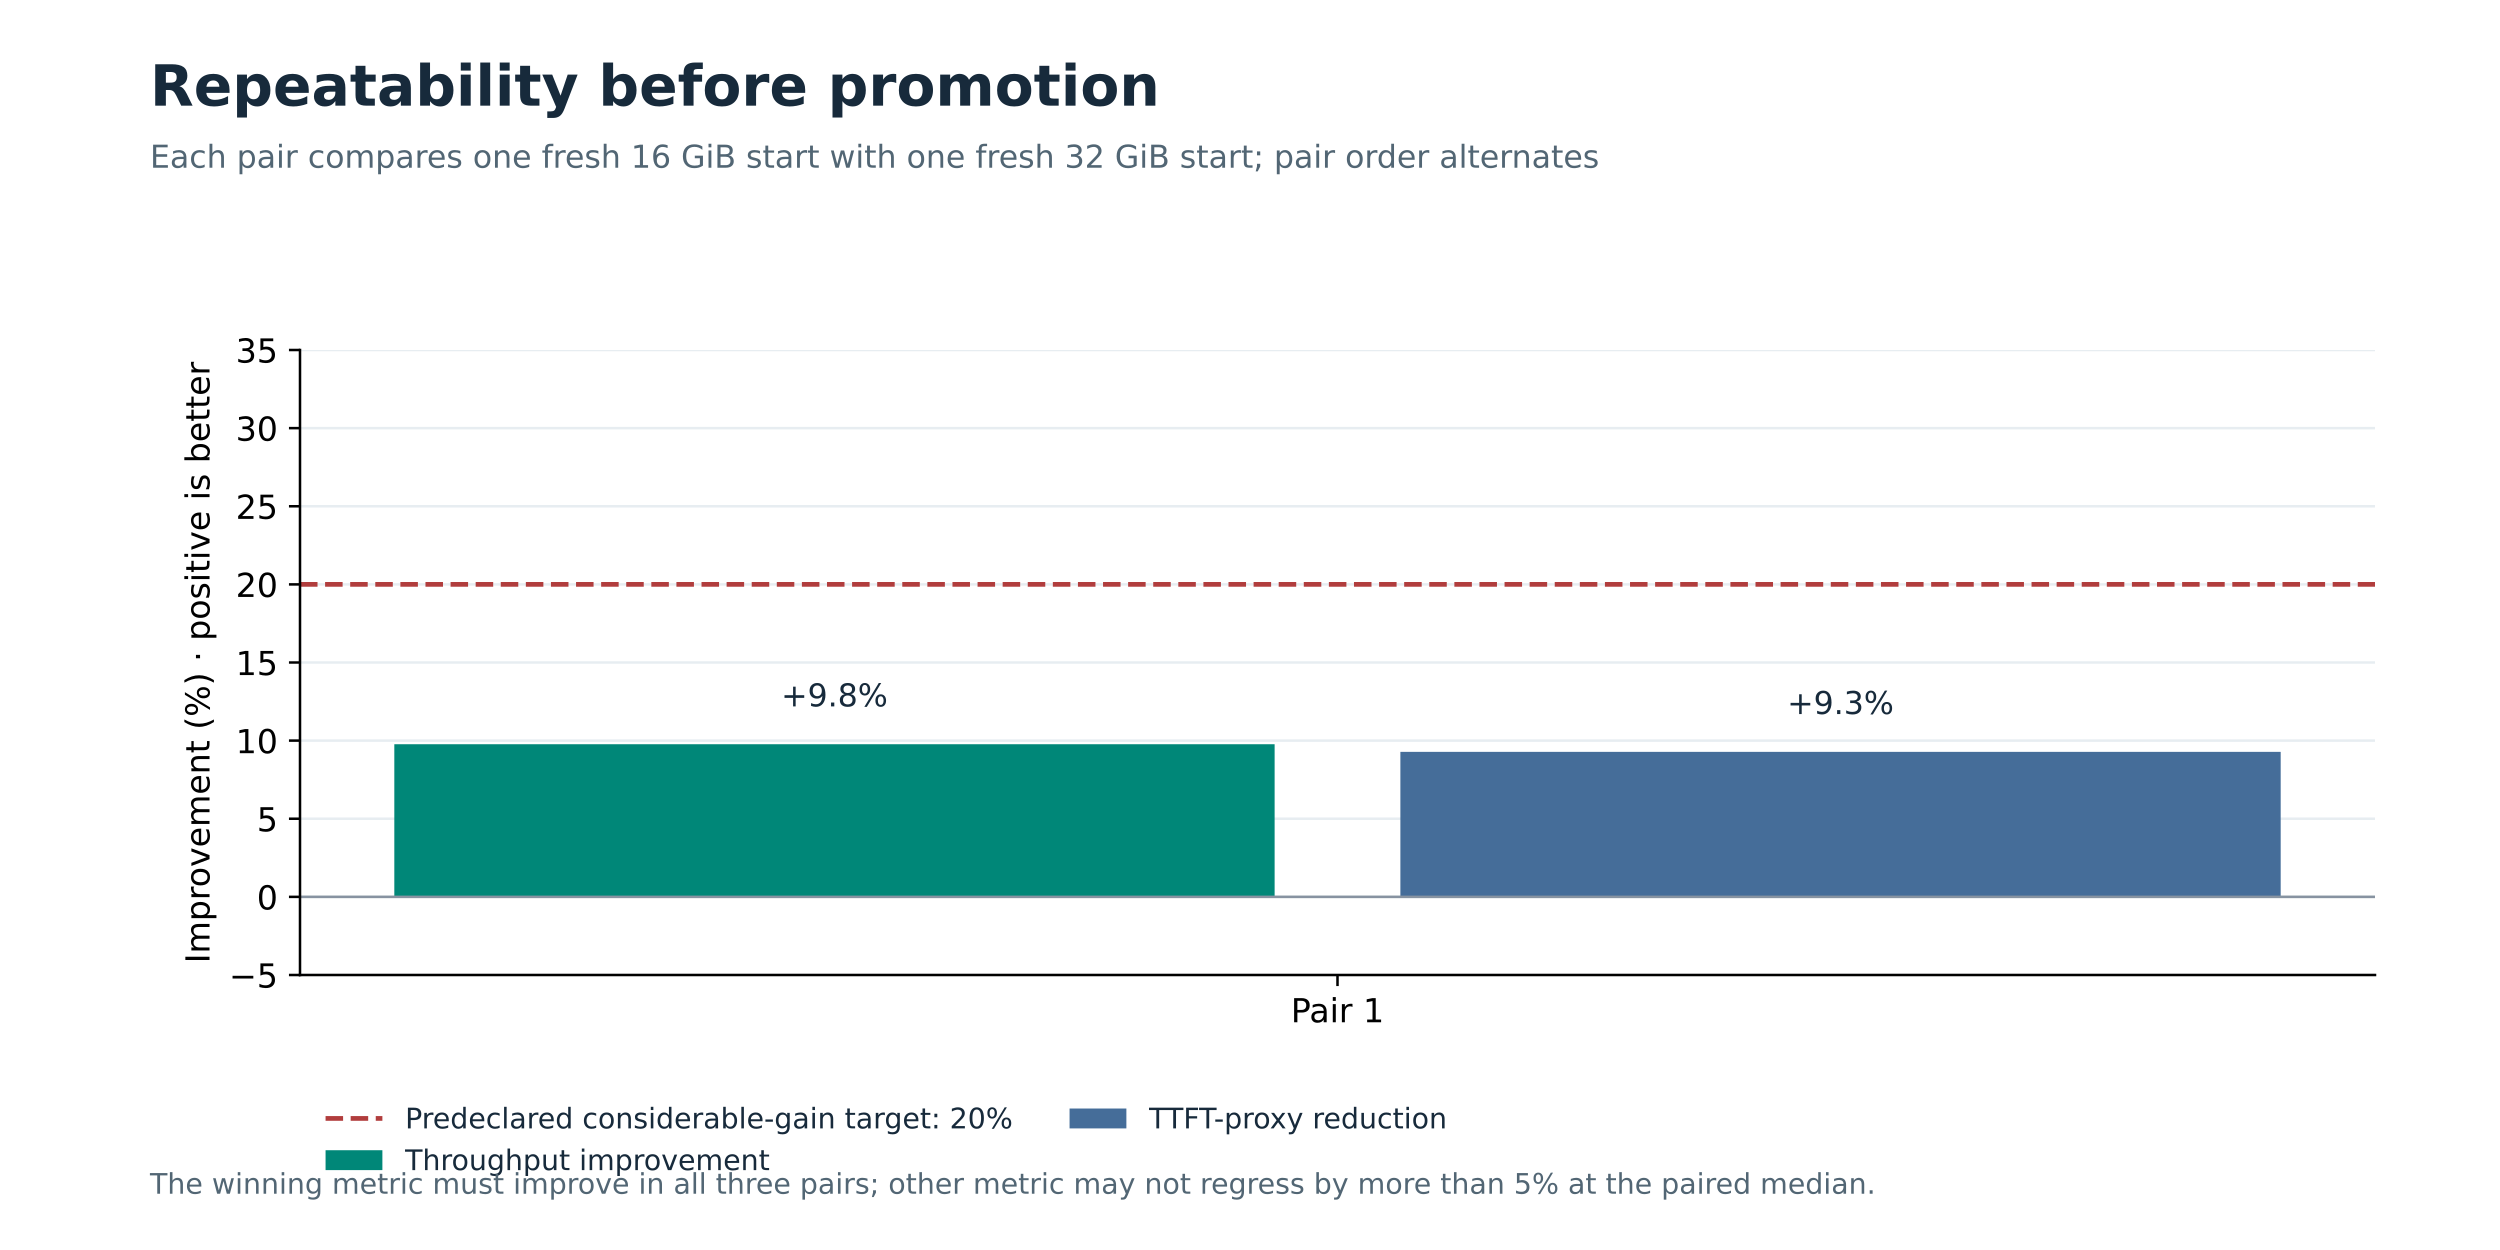
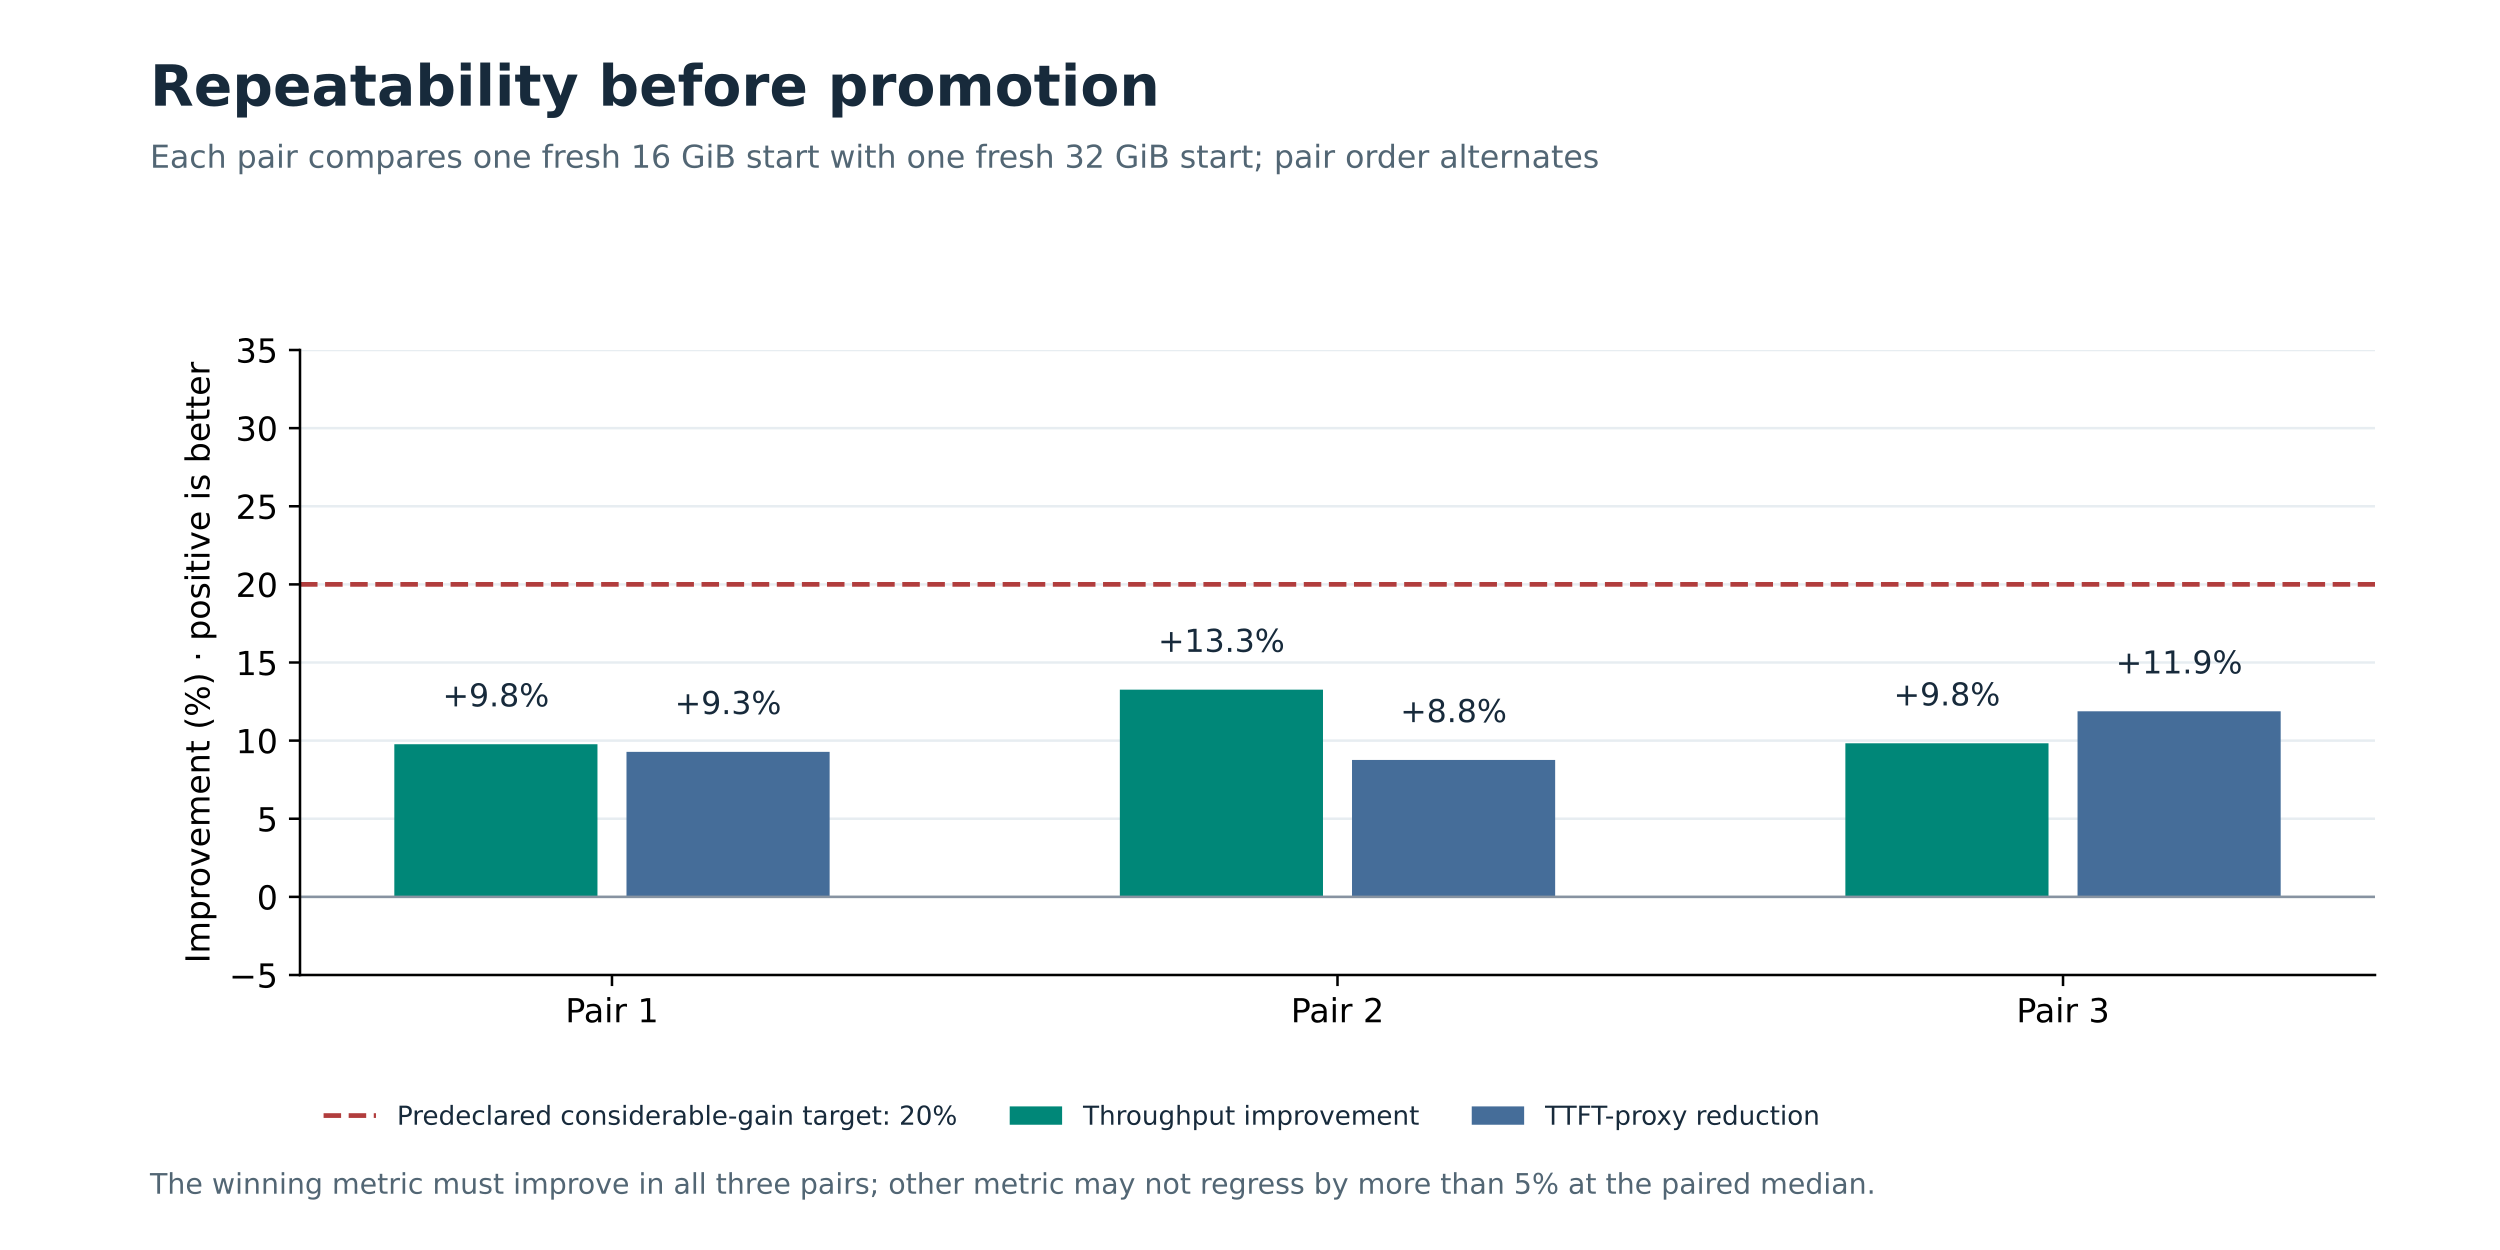
<svg xmlns="http://www.w3.org/2000/svg" xmlns:xlink="http://www.w3.org/1999/xlink" width="792pt" height="396pt" viewBox="0 0 792 396" version="1.1">
  <defs>
    <style type="text/css">*{stroke-linejoin: round; stroke-linecap: butt}</style>
  </defs>
  <g id="figure_1">
    <g id="patch_1">
      <path d="M 0 396 L 792 396 L 792 0 L 0 0 z " style="fill: #ffffff" />
    </g>
    <g id="axes_1">
      <g id="patch_2">
        <path d="M 95.04 308.88 L 752.4 308.88 L 752.4 110.88 L 95.04 110.88 z " style="fill: #ffffff" />
      </g>
      <g id="matplotlib.axis_1">
        <g id="xtick_1">
          <g id="line2d_1">
            <defs>
              <path id="m19103397d2" d="M 0 0 L 0 3.5 " style="stroke: #000000; stroke-width: 0.8" />
            </defs>
            <g>
+               <use xlink:href="#m19103397d2" x="193.874" y="308.88" style="stroke: #000000; stroke-width: 0.8" />
+             </g>
+           </g>
+           <g id="text_1">
+             <text style="font: 10.5px 'DejaVu Sans'; text-anchor: middle" x="193.874" y="323.858" transform="rotate(-0 193.8738 323.8584)">Pair 1</text>
+           </g>
+         </g>
+         <g id="xtick_2">
+           <g id="line2d_2">
+             <g>
              <use xlink:href="#m19103397d2" x="423.72" y="308.88" style="stroke: #000000; stroke-width: 0.8" />
            </g>
          </g>
-           <g id="text_1">
-             <text style="font: 10.5px 'DejaVu Sans'; text-anchor: middle" x="423.72" y="323.858" transform="rotate(-0 423.72 323.8584)">Pair 1</text>
+           <g id="text_2">
+             <text style="font: 10.5px 'DejaVu Sans'; text-anchor: middle" x="423.72" y="323.858" transform="rotate(-0 423.72 323.8584)">Pair 2</text>
+           </g>
+         </g>
+         <g id="xtick_3">
+           <g id="line2d_3">
+             <g>
+               <use xlink:href="#m19103397d2" x="653.566" y="308.88" style="stroke: #000000; stroke-width: 0.8" />
+             </g>
+           </g>
+           <g id="text_3">
+             <text style="font: 10.5px 'DejaVu Sans'; text-anchor: middle" x="653.566" y="323.858" transform="rotate(-0 653.5662 323.8584)">Pair 3</text>
          </g>
        </g>
      </g>
      <g id="matplotlib.axis_2">
        <g id="ytick_1">
-           <g id="line2d_2">
+           <g id="line2d_4">
            <path d="M 95.04 308.88 L 752.4 308.88 " clip-path="url(#p909ab36bb1)" style="fill: none; stroke: #e7edf1; stroke-width: 0.8; stroke-linecap: square" />
          </g>
-           <g id="line2d_3">
+           <g id="line2d_5">
            <defs>
              <path id="m5de36a78d8" d="M 0 0 L -3.5 0 " style="stroke: #000000; stroke-width: 0.8" />
            </defs>
            <g>
              <use xlink:href="#m5de36a78d8" x="95.04" y="308.88" style="stroke: #000000; stroke-width: 0.8" />
            </g>
          </g>
-           <g id="text_2">
+           <g id="text_4">
            <text style="font: 10.5px 'DejaVu Sans'; text-anchor: end" x="88.04" y="312.869" transform="rotate(-0 88.04 312.8692)">−5</text>
          </g>
        </g>
        <g id="ytick_2">
-           <g id="line2d_4">
+           <g id="line2d_6">
            <path d="M 95.04 284.13 L 752.4 284.13 " clip-path="url(#p909ab36bb1)" style="fill: none; stroke: #e7edf1; stroke-width: 0.8; stroke-linecap: square" />
          </g>
-           <g id="line2d_5">
+           <g id="line2d_7">
            <g>
              <use xlink:href="#m5de36a78d8" x="95.04" y="284.13" style="stroke: #000000; stroke-width: 0.8" />
            </g>
          </g>
-           <g id="text_3">
+           <g id="text_5">
            <text style="font: 10.5px 'DejaVu Sans'; text-anchor: end" x="88.04" y="288.119" transform="rotate(-0 88.04 288.1192)">0</text>
          </g>
        </g>
        <g id="ytick_3">
-           <g id="line2d_6">
+           <g id="line2d_8">
            <path d="M 95.04 259.38 L 752.4 259.38 " clip-path="url(#p909ab36bb1)" style="fill: none; stroke: #e7edf1; stroke-width: 0.8; stroke-linecap: square" />
          </g>
-           <g id="line2d_7">
+           <g id="line2d_9">
            <g>
              <use xlink:href="#m5de36a78d8" x="95.04" y="259.38" style="stroke: #000000; stroke-width: 0.8" />
            </g>
          </g>
-           <g id="text_4">
+           <g id="text_6">
            <text style="font: 10.5px 'DejaVu Sans'; text-anchor: end" x="88.04" y="263.369" transform="rotate(-0 88.04 263.3692)">5</text>
          </g>
        </g>
        <g id="ytick_4">
-           <g id="line2d_8">
+           <g id="line2d_10">
            <path d="M 95.04 234.63 L 752.4 234.63 " clip-path="url(#p909ab36bb1)" style="fill: none; stroke: #e7edf1; stroke-width: 0.8; stroke-linecap: square" />
          </g>
-           <g id="line2d_9">
+           <g id="line2d_11">
            <g>
              <use xlink:href="#m5de36a78d8" x="95.04" y="234.63" style="stroke: #000000; stroke-width: 0.8" />
            </g>
          </g>
-           <g id="text_5">
+           <g id="text_7">
            <text style="font: 10.5px 'DejaVu Sans'; text-anchor: end" x="88.04" y="238.619" transform="rotate(-0 88.04 238.6192)">10</text>
          </g>
        </g>
        <g id="ytick_5">
-           <g id="line2d_10">
+           <g id="line2d_12">
            <path d="M 95.04 209.88 L 752.4 209.88 " clip-path="url(#p909ab36bb1)" style="fill: none; stroke: #e7edf1; stroke-width: 0.8; stroke-linecap: square" />
          </g>
-           <g id="line2d_11">
+           <g id="line2d_13">
            <g>
              <use xlink:href="#m5de36a78d8" x="95.04" y="209.88" style="stroke: #000000; stroke-width: 0.8" />
            </g>
          </g>
-           <g id="text_6">
+           <g id="text_8">
            <text style="font: 10.5px 'DejaVu Sans'; text-anchor: end" x="88.04" y="213.869" transform="rotate(-0 88.04 213.8692)">15</text>
          </g>
        </g>
        <g id="ytick_6">
-           <g id="line2d_12">
+           <g id="line2d_14">
            <path d="M 95.04 185.13 L 752.4 185.13 " clip-path="url(#p909ab36bb1)" style="fill: none; stroke: #e7edf1; stroke-width: 0.8; stroke-linecap: square" />
          </g>
-           <g id="line2d_13">
+           <g id="line2d_15">
            <g>
              <use xlink:href="#m5de36a78d8" x="95.04" y="185.13" style="stroke: #000000; stroke-width: 0.8" />
            </g>
          </g>
-           <g id="text_7">
+           <g id="text_9">
            <text style="font: 10.5px 'DejaVu Sans'; text-anchor: end" x="88.04" y="189.119" transform="rotate(-0 88.04 189.1192)">20</text>
          </g>
        </g>
        <g id="ytick_7">
-           <g id="line2d_14">
+           <g id="line2d_16">
            <path d="M 95.04 160.38 L 752.4 160.38 " clip-path="url(#p909ab36bb1)" style="fill: none; stroke: #e7edf1; stroke-width: 0.8; stroke-linecap: square" />
          </g>
-           <g id="line2d_15">
+           <g id="line2d_17">
            <g>
              <use xlink:href="#m5de36a78d8" x="95.04" y="160.38" style="stroke: #000000; stroke-width: 0.8" />
            </g>
          </g>
-           <g id="text_8">
+           <g id="text_10">
            <text style="font: 10.5px 'DejaVu Sans'; text-anchor: end" x="88.04" y="164.369" transform="rotate(-0 88.04 164.3692)">25</text>
          </g>
        </g>
        <g id="ytick_8">
-           <g id="line2d_16">
+           <g id="line2d_18">
            <path d="M 95.04 135.63 L 752.4 135.63 " clip-path="url(#p909ab36bb1)" style="fill: none; stroke: #e7edf1; stroke-width: 0.8; stroke-linecap: square" />
          </g>
-           <g id="line2d_17">
+           <g id="line2d_19">
            <g>
              <use xlink:href="#m5de36a78d8" x="95.04" y="135.63" style="stroke: #000000; stroke-width: 0.8" />
            </g>
          </g>
-           <g id="text_9">
+           <g id="text_11">
            <text style="font: 10.5px 'DejaVu Sans'; text-anchor: end" x="88.04" y="139.619" transform="rotate(-0 88.04 139.6192)">30</text>
          </g>
        </g>
        <g id="ytick_9">
-           <g id="line2d_18">
+           <g id="line2d_20">
            <path d="M 95.04 110.88 L 752.4 110.88 " clip-path="url(#p909ab36bb1)" style="fill: none; stroke: #e7edf1; stroke-width: 0.8; stroke-linecap: square" />
          </g>
-           <g id="line2d_19">
+           <g id="line2d_21">
            <g>
              <use xlink:href="#m5de36a78d8" x="95.04" y="110.88" style="stroke: #000000; stroke-width: 0.8" />
            </g>
          </g>
-           <g id="text_10">
+           <g id="text_12">
            <text style="font: 10.5px 'DejaVu Sans'; text-anchor: end" x="88.04" y="114.869" transform="rotate(-0 88.04 114.8692)">35</text>
          </g>
        </g>
-         <g id="text_11">
+         <g id="text_13">
          <text style="font: 10.5px 'DejaVu Sans'; text-anchor: middle" x="66.377" y="209.88" transform="rotate(-90 66.37703 209.88)">Improvement (%) · positive is better</text>
        </g>
      </g>
      <g id="patch_3">
-         <path d="M 124.92 284.13 L 403.8 284.13 L 403.8 235.774 L 124.92 235.774 z " clip-path="url(#p909ab36bb1)" style="fill: #008778" />
+         <path d="M 124.92 284.13 L 189.277 284.13 L 189.277 235.774 L 124.92 235.774 z " clip-path="url(#p909ab36bb1)" style="fill: #008778" />
      </g>
      <g id="patch_4">
-         <path d="M 443.64 284.13 L 722.52 284.13 L 722.52 238.19 L 443.64 238.19 z " clip-path="url(#p909ab36bb1)" style="fill: #456d99" />
-       </g>
-       <g id="line2d_20">
+         <path d="M 198.471 284.13 L 262.828 284.13 L 262.828 238.19 L 198.471 238.19 z " clip-path="url(#p909ab36bb1)" style="fill: #456d99" />
+       </g>
+       <g id="patch_5">
+         <path d="M 354.766 284.13 L 419.123 284.13 L 419.123 218.484 L 354.766 218.484 z " clip-path="url(#p909ab36bb1)" style="fill: #008778" />
+       </g>
+       <g id="patch_6">
+         <path d="M 428.317 284.13 L 492.674 284.13 L 492.674 240.751 L 428.317 240.751 z " clip-path="url(#p909ab36bb1)" style="fill: #456d99" />
+       </g>
+       <g id="patch_7">
+         <path d="M 584.612 284.13 L 648.969 284.13 L 648.969 235.474 L 584.612 235.474 z " clip-path="url(#p909ab36bb1)" style="fill: #008778" />
+       </g>
+       <g id="patch_8">
+         <path d="M 658.163 284.13 L 722.52 284.13 L 722.52 225.338 L 658.163 225.338 z " clip-path="url(#p909ab36bb1)" style="fill: #456d99" />
+       </g>
+       <g id="line2d_22">
        <path d="M 95.04 185.13 L 752.4 185.13 " clip-path="url(#p909ab36bb1)" style="fill: none; stroke-dasharray: 5.55,2.4; stroke-dashoffset: 0; stroke: #b13d3d; stroke-width: 1.5" />
      </g>
-       <g id="line2d_21">
+       <g id="line2d_23">
        <path d="M 95.04 284.13 L 752.4 284.13 " clip-path="url(#p909ab36bb1)" style="fill: none; stroke: #8793a1; stroke-width: 0.8; stroke-linecap: square" />
      </g>
-       <g id="patch_5">
+       <g id="patch_9">
        <path d="M 95.04 308.88 L 95.04 110.88 " style="fill: none; stroke: #000000; stroke-width: 0.8; stroke-linejoin: miter; stroke-linecap: square" />
      </g>
-       <g id="patch_6">
+       <g id="patch_10">
        <path d="M 95.04 308.88 L 752.4 308.88 " style="fill: none; stroke: #000000; stroke-width: 0.8; stroke-linejoin: miter; stroke-linecap: square" />
      </g>
-       <g id="text_12">
-         <text style="fill: #172a3b; font: 10px 'DejaVu Sans'; text-anchor: middle" x="264.36" y="223.794" transform="rotate(-0 264.36 223.7939)">+9.8%</text>
-       </g>
-       <g id="text_13">
-         <text style="fill: #172a3b; font: 10px 'DejaVu Sans'; text-anchor: middle" x="583.08" y="226.211" transform="rotate(-0 583.08 226.2107)">+9.3%</text>
+       <g id="text_14">
+         <text style="fill: #172a3b; font: 10px 'DejaVu Sans'; text-anchor: middle" x="157.098" y="223.794" transform="rotate(-0 157.0985 223.7939)">+9.8%</text>
+       </g>
+       <g id="text_15">
+         <text style="fill: #172a3b; font: 10px 'DejaVu Sans'; text-anchor: middle" x="230.649" y="226.211" transform="rotate(-0 230.6492 226.2107)">+9.3%</text>
+       </g>
+       <g id="text_16">
+         <text style="fill: #172a3b; font: 10px 'DejaVu Sans'; text-anchor: middle" x="386.945" y="206.505" transform="rotate(-0 386.9446 206.5045)">+13.3%</text>
+       </g>
+       <g id="text_17">
+         <text style="fill: #172a3b; font: 10px 'DejaVu Sans'; text-anchor: middle" x="460.495" y="228.771" transform="rotate(-0 460.4954 228.7715)">+8.8%</text>
+       </g>
+       <g id="text_18">
+         <text style="fill: #172a3b; font: 10px 'DejaVu Sans'; text-anchor: middle" x="616.791" y="223.495" transform="rotate(-0 616.7908 223.4946)">+9.8%</text>
+       </g>
+       <g id="text_19">
+         <text style="fill: #172a3b; font: 10px 'DejaVu Sans'; text-anchor: middle" x="690.342" y="213.358" transform="rotate(-0 690.3415 213.358)">+11.9%</text>
      </g>
      <g id="legend_1">
-         <g id="line2d_22">
-           <path d="M 103.14 354.329 L 112.14 354.329 L 121.14 354.329 " style="fill: none; stroke-dasharray: 5.55,2.4; stroke-dashoffset: 0; stroke: #b13d3d; stroke-width: 1.5" />
-         </g>
-         <g id="text_14">
-           <text style="fill: #172a3b; font: 9px 'DejaVu Sans'; text-anchor: start" x="128.34" y="357.479" transform="rotate(-0 128.34 357.4786)">Predeclared considerable-gain target: 20%</text>
-         </g>
-         <g id="patch_7">
-           <path d="M 103.14 370.689 L 121.14 370.689 L 121.14 364.389 L 103.14 364.389 z " style="fill: #008778" />
-         </g>
-         <g id="text_15">
-           <text style="fill: #172a3b; font: 9px 'DejaVu Sans'; text-anchor: start" x="128.34" y="370.689" transform="rotate(-0 128.34 370.6889)">Throughput improvement</text>
-         </g>
-         <g id="patch_8">
-           <path d="M 338.837 357.479 L 356.837 357.479 L 356.837 351.179 L 338.837 351.179 z " style="fill: #456d99" />
-         </g>
-         <g id="text_16">
-           <text style="fill: #172a3b; font: 9px 'DejaVu Sans'; text-anchor: start" x="364.037" y="357.479" transform="rotate(-0 364.0373 357.4786)">TTFT-proxy reduction</text>
-         </g>
-       </g>
-     </g>
-     <g id="text_17">
+         <g id="line2d_24">
+           <path d="M 102.51 353.412 L 110.81 353.412 L 119.11 353.412 " style="fill: none; stroke-dasharray: 5.55,2.4; stroke-dashoffset: 0; stroke: #b13d3d; stroke-width: 1.5" />
+         </g>
+         <g id="text_20">
+           <text style="fill: #172a3b; font: 8.3px 'DejaVu Sans'; text-anchor: start" x="125.75" y="356.317" transform="rotate(-0 125.75 356.3167)">Predeclared considerable-gain target: 20%</text>
+         </g>
+         <g id="patch_11">
+           <path d="M 319.875 356.317 L 336.475 356.317 L 336.475 350.507 L 319.875 350.507 z " style="fill: #008778" />
+         </g>
+         <g id="text_21">
+           <text style="fill: #172a3b; font: 8.3px 'DejaVu Sans'; text-anchor: start" x="343.115" y="356.317" transform="rotate(-0 343.1153 356.3167)">Throughput improvement</text>
+         </g>
+         <g id="patch_12">
+           <path d="M 466.248 356.317 L 482.848 356.317 L 482.848 350.507 L 466.248 350.507 z " style="fill: #456d99" />
+         </g>
+         <g id="text_22">
+           <text style="fill: #172a3b; font: 8.3px 'DejaVu Sans'; text-anchor: start" x="489.488" y="356.317" transform="rotate(-0 489.4884 356.3167)">TTFT-proxy reduction</text>
+         </g>
+       </g>
+     </g>
+     <g id="text_23">
      <text style="fill: #172a3b; font: 700 18px 'DejaVu Sans'; text-anchor: start" x="47.52" y="33.477" transform="rotate(-0 47.52 33.47719)">Repeatability before promotion</text>
    </g>
-     <g id="text_18">
+     <g id="text_24">
      <text style="fill: #526674; font: 10px 'DejaVu Sans'; text-anchor: start" x="47.52" y="53.138" transform="rotate(-0 47.52 53.13844)">Each pair compares one fresh 16 GiB start with one fresh 32 GiB start; pair order alternates</text>
    </g>
-     <g id="text_19">
+     <g id="text_25">
      <text style="fill: #526674; font: 9px 'DejaVu Sans'; text-anchor: start" x="47.52" y="378.18" transform="rotate(-0 47.52 378.18)">The winning metric must improve in all three pairs; other metric may not regress by more than 5% at the paired median.</text>
    </g>
  </g>
  <defs>
    <clipPath id="p909ab36bb1">
      <rect x="95.04" y="110.88" width="657.36" height="198" />
    </clipPath>
  </defs>
</svg>
